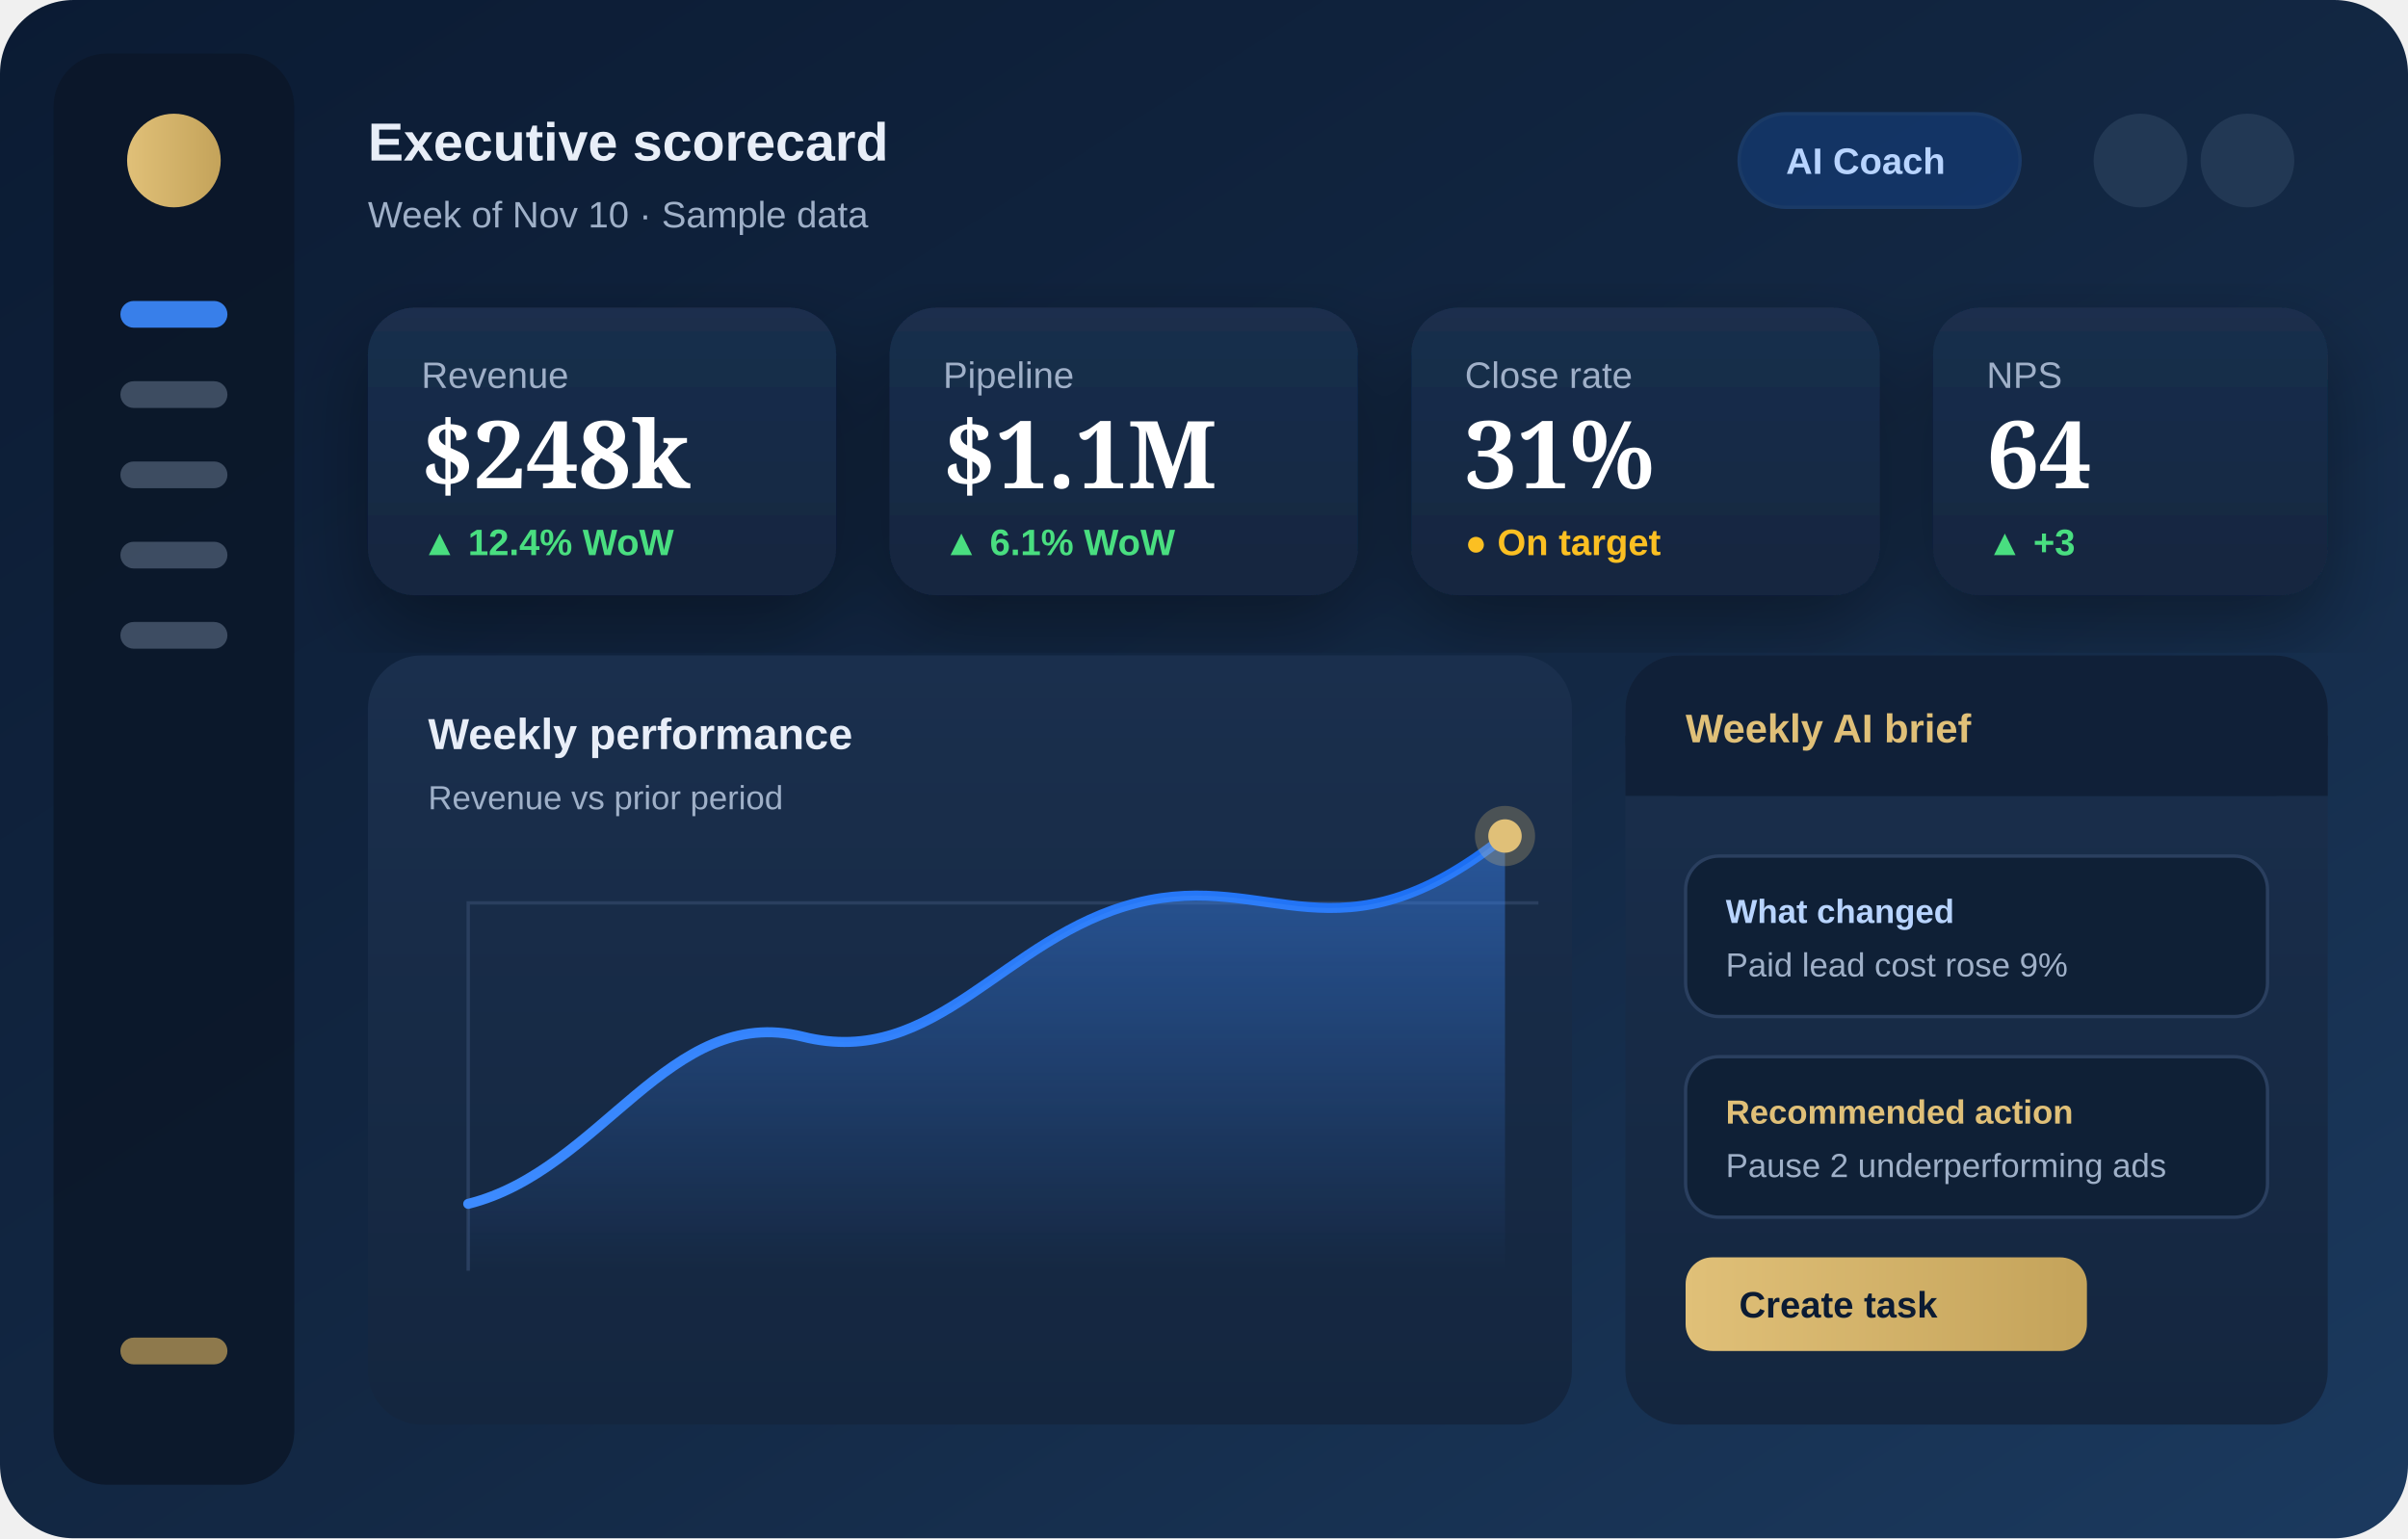
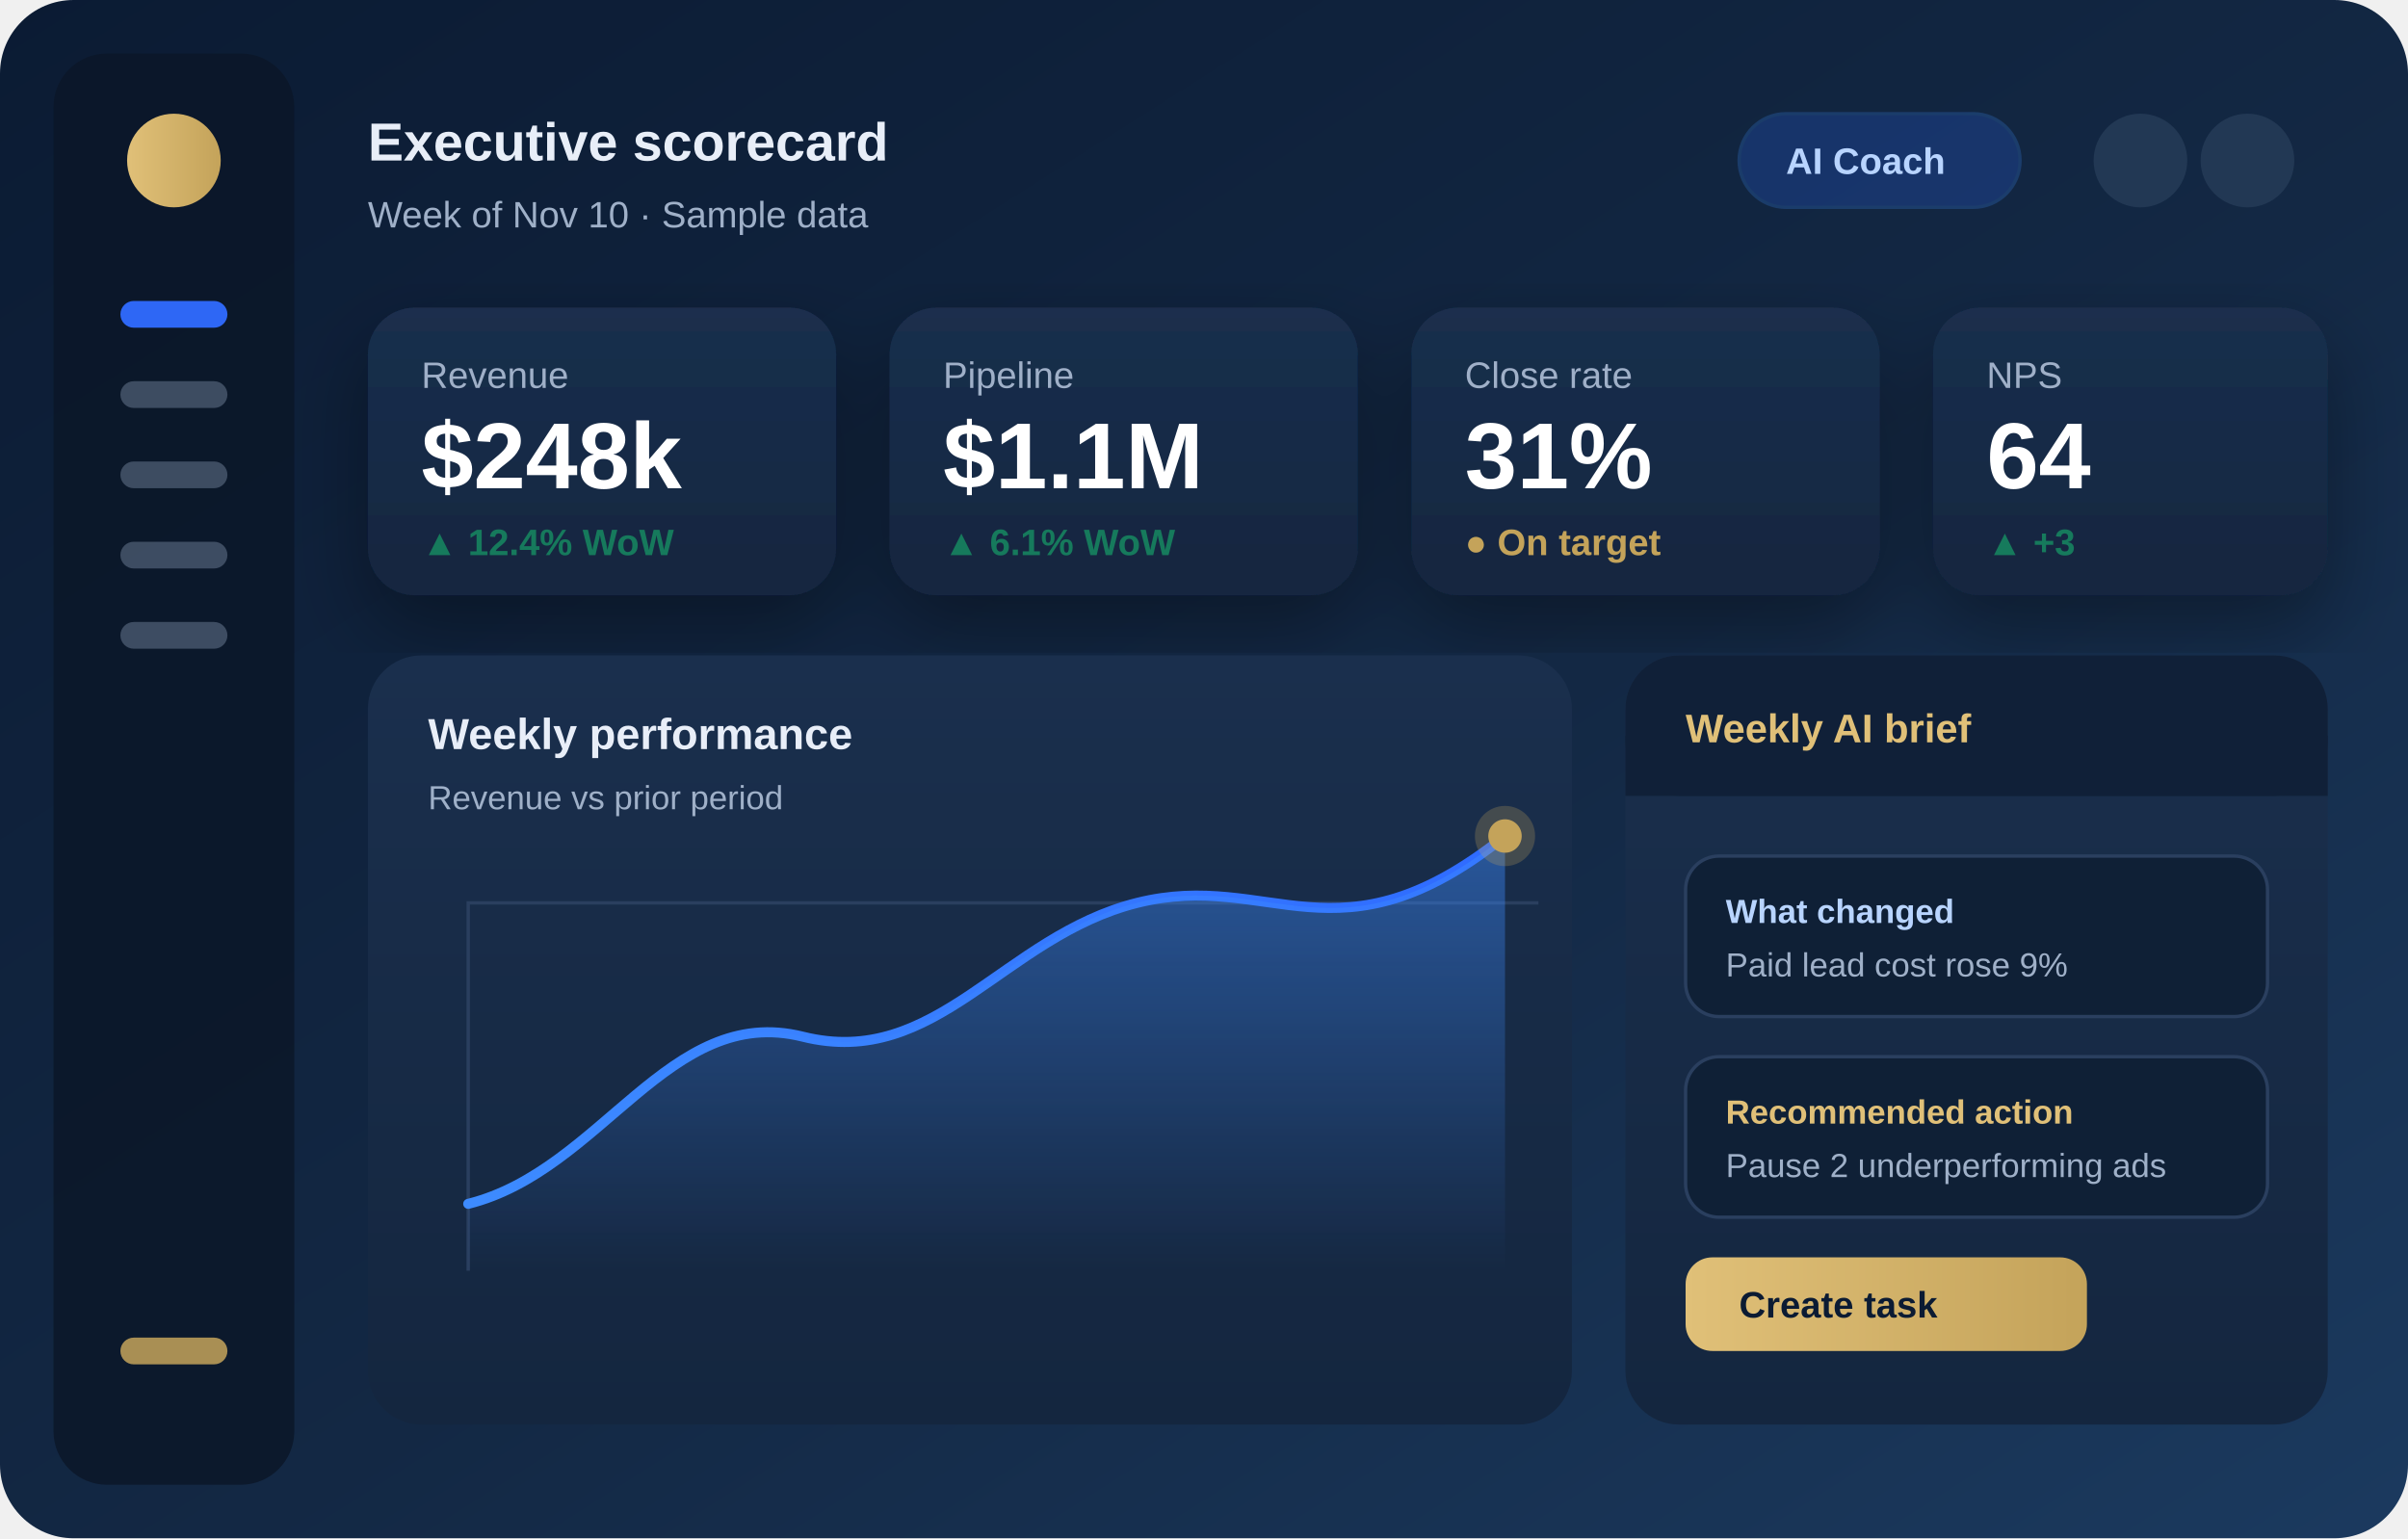
<svg xmlns="http://www.w3.org/2000/svg" viewBox="0 0 720 460" role="img" aria-labelledby="dashTitle dashDesc">
  <defs>
    <linearGradient id="bg" x1="0" y1="0" x2="1" y2="1">
      <stop offset="0%" stop-color="#0B1B33" />
      <stop offset="55%" stop-color="#132844" />
      <stop offset="100%" stop-color="#1B3A5F" />
    </linearGradient>
    <linearGradient id="card" x1="0" y1="0" x2="0" y2="1">
      <stop offset="0%" stop-color="#1A2F4D" />
      <stop offset="100%" stop-color="#14263F" />
    </linearGradient>
    <linearGradient id="blue" x1="0" y1="0" x2="1" y2="0">
      <stop offset="0%" stop-color="#3D8BFF" />
-       <stop offset="100%" stop-color="#1B6EF3" />
+       <stop offset="100%" stop-color="#2F6BFF" />
    </linearGradient>
    <linearGradient id="gold" x1="0" y1="0" x2="1" y2="0">
      <stop offset="0%" stop-color="#E0C078" />
      <stop offset="100%" stop-color="#C4A35A" />
    </linearGradient>
    <linearGradient id="chart" x1="0" y1="0" x2="0" y2="1">
      <stop offset="0%" stop-color="#3D8BFF" stop-opacity="0.45" />
      <stop offset="100%" stop-color="#3D8BFF" stop-opacity="0" />
    </linearGradient>
    <filter id="soft" x="-20%" y="-20%" width="140%" height="140%">
      <feDropShadow dx="0" dy="10" stdDeviation="12" flood-color="#000" flood-opacity="0.35" />
    </filter>
  </defs>
  <rect width="720" height="460" rx="22" fill="url(#bg)" />
  <rect x="16" y="16" width="72" height="428" rx="16" fill="#0A1628" opacity="0.85" />
  <circle cx="52" cy="48" r="14" fill="url(#gold)" />
-   <rect x="36" y="90" width="32" height="8" rx="4" fill="#3D8BFF" opacity="0.9" />
+   <rect x="36" y="90" width="32" height="8" rx="4" fill="#2F6BFF" opacity="0.95" />
  <rect x="36" y="114" width="32" height="8" rx="4" fill="#7A8BA3" opacity="0.45" />
  <rect x="36" y="138" width="32" height="8" rx="4" fill="#7A8BA3" opacity="0.45" />
  <rect x="36" y="162" width="32" height="8" rx="4" fill="#7A8BA3" opacity="0.45" />
  <rect x="36" y="186" width="32" height="8" rx="4" fill="#7A8BA3" opacity="0.45" />
-   <rect x="36" y="400" width="32" height="8" rx="4" fill="#C4A35A" opacity="0.7" />
+   <rect x="36" y="400" width="32" height="8" rx="4" fill="#C4A35A" opacity="0.85" />
  <text x="110" y="48" fill="#E8EEF8" font-family="Manrope, Arial, sans-serif" font-size="16" font-weight="700">Executive scorecard</text>
  <text x="110" y="68" fill="#9FB0C8" font-family="Manrope, Arial, sans-serif" font-size="11">Week of Nov 10 · Sample data</text>
-   <rect x="520" y="34" width="84" height="28" rx="14" fill="#1B6EF3" opacity="0.2" stroke="#3D8BFF" stroke-width="1" />
+   <rect x="520" y="34" width="84" height="28" rx="14" fill="#2F6BFF" opacity="0.22" stroke="#3D8BFF" stroke-width="1" />
  <text x="534" y="52" fill="#B8D4FF" font-family="Manrope, Arial, sans-serif" font-size="11" font-weight="700">AI Coach</text>
  <circle cx="640" cy="48" r="14" fill="#223854" />
  <circle cx="672" cy="48" r="14" fill="#223854" />
  <g filter="url(#soft)">
    <rect x="110" y="92" width="140" height="86" rx="14" fill="url(#card)" />
    <text x="126" y="116" fill="#9FB0C8" font-family="Manrope, Arial, sans-serif" font-size="11">Revenue</text>
-     <text x="126" y="146" fill="#FFFFFF" font-family="Fraunces, Georgia, serif" font-size="28" font-weight="600">$248k</text>
-     <text x="126" y="166" fill="#4ADE80" font-family="Manrope, Arial, sans-serif" font-size="11" font-weight="700">▲ 12.4% WoW</text>
+     <text x="126" y="146" fill="#FFFFFF" font-family="Manrope, Arial, sans-serif" font-size="28" font-weight="700">$248k</text>
+     <text x="126" y="166" fill="#157A5C" font-family="Manrope, Arial, sans-serif" font-size="11" font-weight="700">▲ 12.4% WoW</text>
    <rect x="266" y="92" width="140" height="86" rx="14" fill="url(#card)" />
    <text x="282" y="116" fill="#9FB0C8" font-family="Manrope, Arial, sans-serif" font-size="11">Pipeline</text>
-     <text x="282" y="146" fill="#FFFFFF" font-family="Fraunces, Georgia, serif" font-size="28" font-weight="600">$1.1M</text>
-     <text x="282" y="166" fill="#4ADE80" font-family="Manrope, Arial, sans-serif" font-size="11" font-weight="700">▲ 6.1% WoW</text>
+     <text x="282" y="146" fill="#FFFFFF" font-family="Manrope, Arial, sans-serif" font-size="28" font-weight="700">$1.1M</text>
+     <text x="282" y="166" fill="#157A5C" font-family="Manrope, Arial, sans-serif" font-size="11" font-weight="700">▲ 6.1% WoW</text>
    <rect x="422" y="92" width="140" height="86" rx="14" fill="url(#card)" />
    <text x="438" y="116" fill="#9FB0C8" font-family="Manrope, Arial, sans-serif" font-size="11">Close rate</text>
-     <text x="438" y="146" fill="#FFFFFF" font-family="Fraunces, Georgia, serif" font-size="28" font-weight="600">31%</text>
-     <text x="438" y="166" fill="#FBBF24" font-family="Manrope, Arial, sans-serif" font-size="11" font-weight="700">● On target</text>
+     <text x="438" y="146" fill="#FFFFFF" font-family="Manrope, Arial, sans-serif" font-size="28" font-weight="700">31%</text>
+     <text x="438" y="166" fill="#C4A35A" font-family="Manrope, Arial, sans-serif" font-size="11" font-weight="700">● On target</text>
    <rect x="578" y="92" width="118" height="86" rx="14" fill="url(#card)" />
    <text x="594" y="116" fill="#9FB0C8" font-family="Manrope, Arial, sans-serif" font-size="11">NPS</text>
-     <text x="594" y="146" fill="#FFFFFF" font-family="Fraunces, Georgia, serif" font-size="28" font-weight="600">64</text>
-     <text x="594" y="166" fill="#4ADE80" font-family="Manrope, Arial, sans-serif" font-size="11" font-weight="700">▲ +3</text>
+     <text x="594" y="146" fill="#FFFFFF" font-family="Manrope, Arial, sans-serif" font-size="28" font-weight="700">64</text>
+     <text x="594" y="166" fill="#157A5C" font-family="Manrope, Arial, sans-serif" font-size="11" font-weight="700">▲ +3</text>
  </g>
  <rect x="110" y="196" width="360" height="230" rx="16" fill="url(#card)" />
  <text x="128" y="224" fill="#E8EEF8" font-family="Manrope, Arial, sans-serif" font-size="13" font-weight="700">Weekly performance</text>
  <text x="128" y="242" fill="#9FB0C8" font-family="Manrope, Arial, sans-serif" font-size="10">Revenue vs prior period</text>
  <path d="M140 380 L140 270 L460 270" fill="none" stroke="#2A3F5F" stroke-width="1" />
  <path d="M140 360 C180 350, 200 300, 240 310 C280 320, 300 280, 340 270 C380 260, 400 290, 450 250" fill="none" stroke="url(#blue)" stroke-width="3" stroke-linecap="round" />
  <path d="M140 360 C180 350, 200 300, 240 310 C280 320, 300 280, 340 270 C380 260, 400 290, 450 250 L450 380 L140 380 Z" fill="url(#chart)" />
-   <circle cx="450" cy="250" r="5" fill="#E0C078" />
-   <circle cx="450" cy="250" r="9" fill="#E0C078" opacity="0.25" />
+   <circle cx="450" cy="250" r="5" fill="#C4A35A" />
+   <circle cx="450" cy="250" r="9" fill="#C4A35A" opacity="0.25" />
  <rect x="486" y="196" width="210" height="230" rx="16" fill="url(#card)" />
  <rect x="486" y="196" width="210" height="42" rx="16" fill="#102038" />
  <rect x="486" y="220" width="210" height="18" fill="#102038" />
  <text x="504" y="222" fill="#E0C078" font-family="Manrope, Arial, sans-serif" font-size="12" font-weight="700">Weekly AI brief</text>
  <rect x="504" y="256" width="174" height="48" rx="10" fill="#0F2036" stroke="#2A3F5F" />
  <text x="516" y="276" fill="#B8D4FF" font-family="Manrope, Arial, sans-serif" font-size="10" font-weight="700">What changed</text>
  <text x="516" y="292" fill="#9FB0C8" font-family="Manrope, Arial, sans-serif" font-size="10">Paid lead cost rose 9%</text>
  <rect x="504" y="316" width="174" height="48" rx="10" fill="#0F2036" stroke="#2A3F5F" />
  <text x="516" y="336" fill="#E0C078" font-family="Manrope, Arial, sans-serif" font-size="10" font-weight="700">Recommended action</text>
  <text x="516" y="352" fill="#9FB0C8" font-family="Manrope, Arial, sans-serif" font-size="10">Pause 2 underperforming ads</text>
  <rect x="504" y="376" width="120" height="28" rx="8" fill="url(#gold)" />
  <text x="520" y="394" fill="#0B1B33" font-family="Manrope, Arial, sans-serif" font-size="11" font-weight="800">Create task</text>
</svg>
